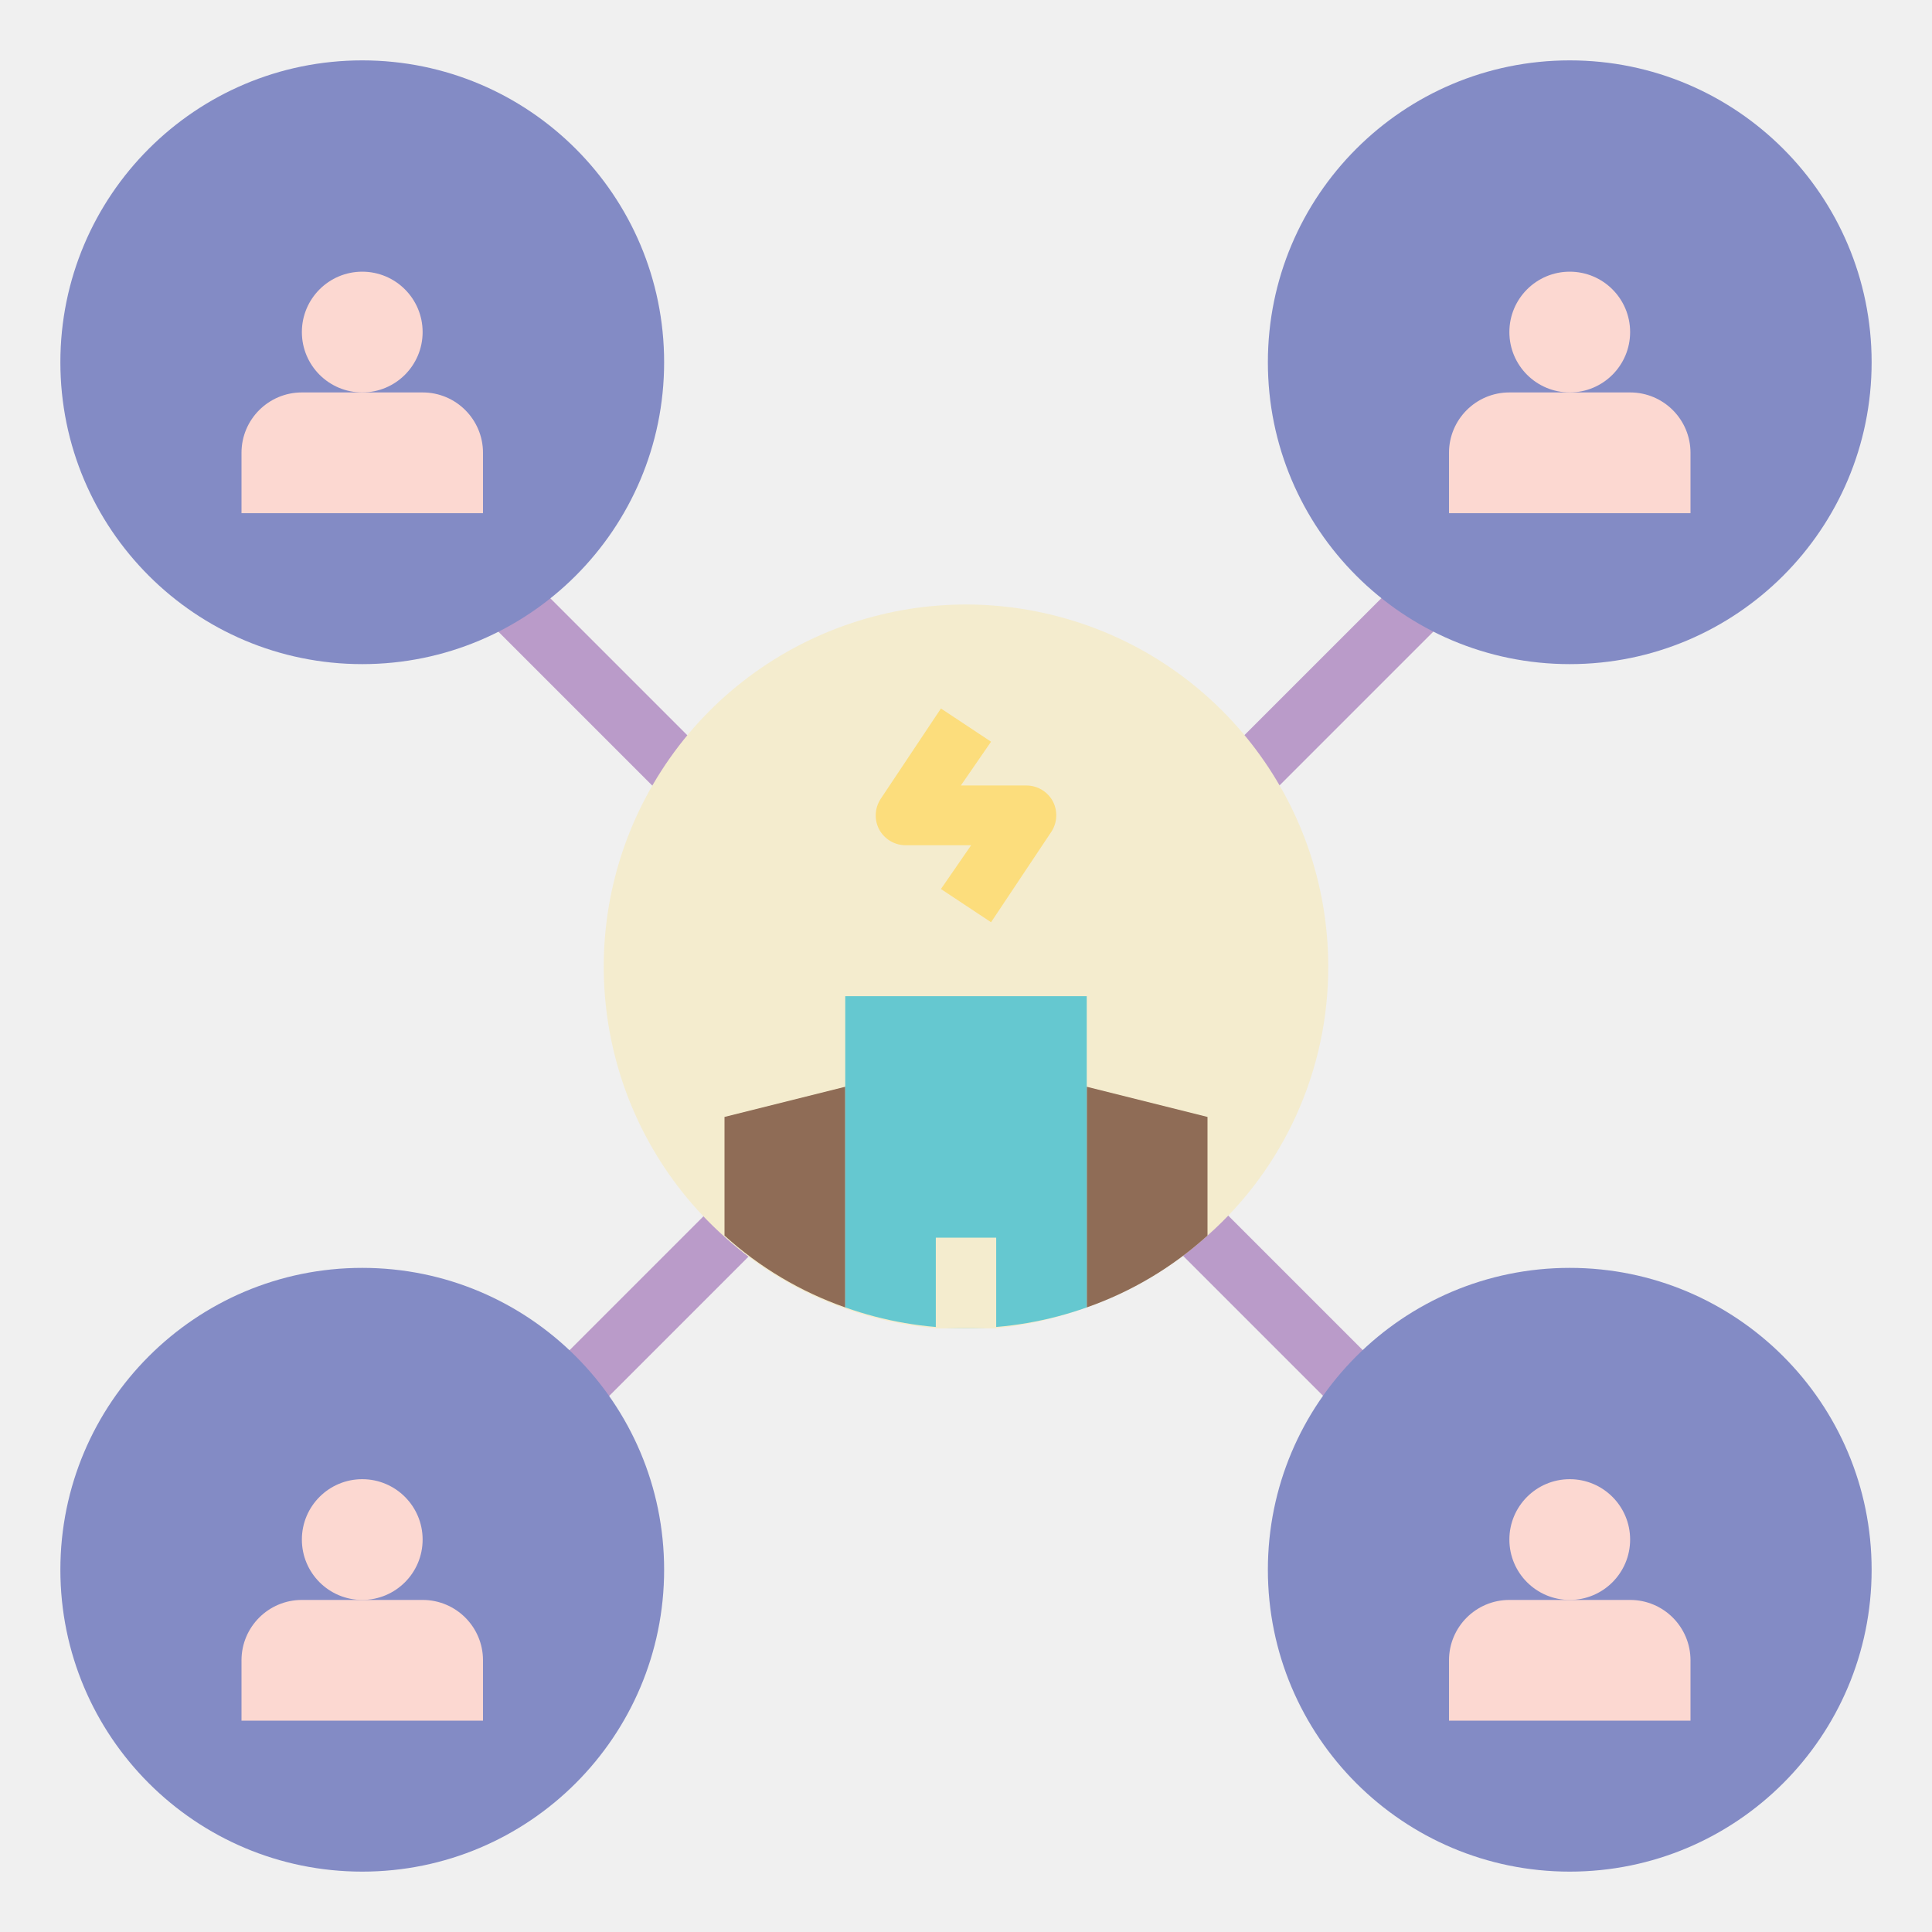
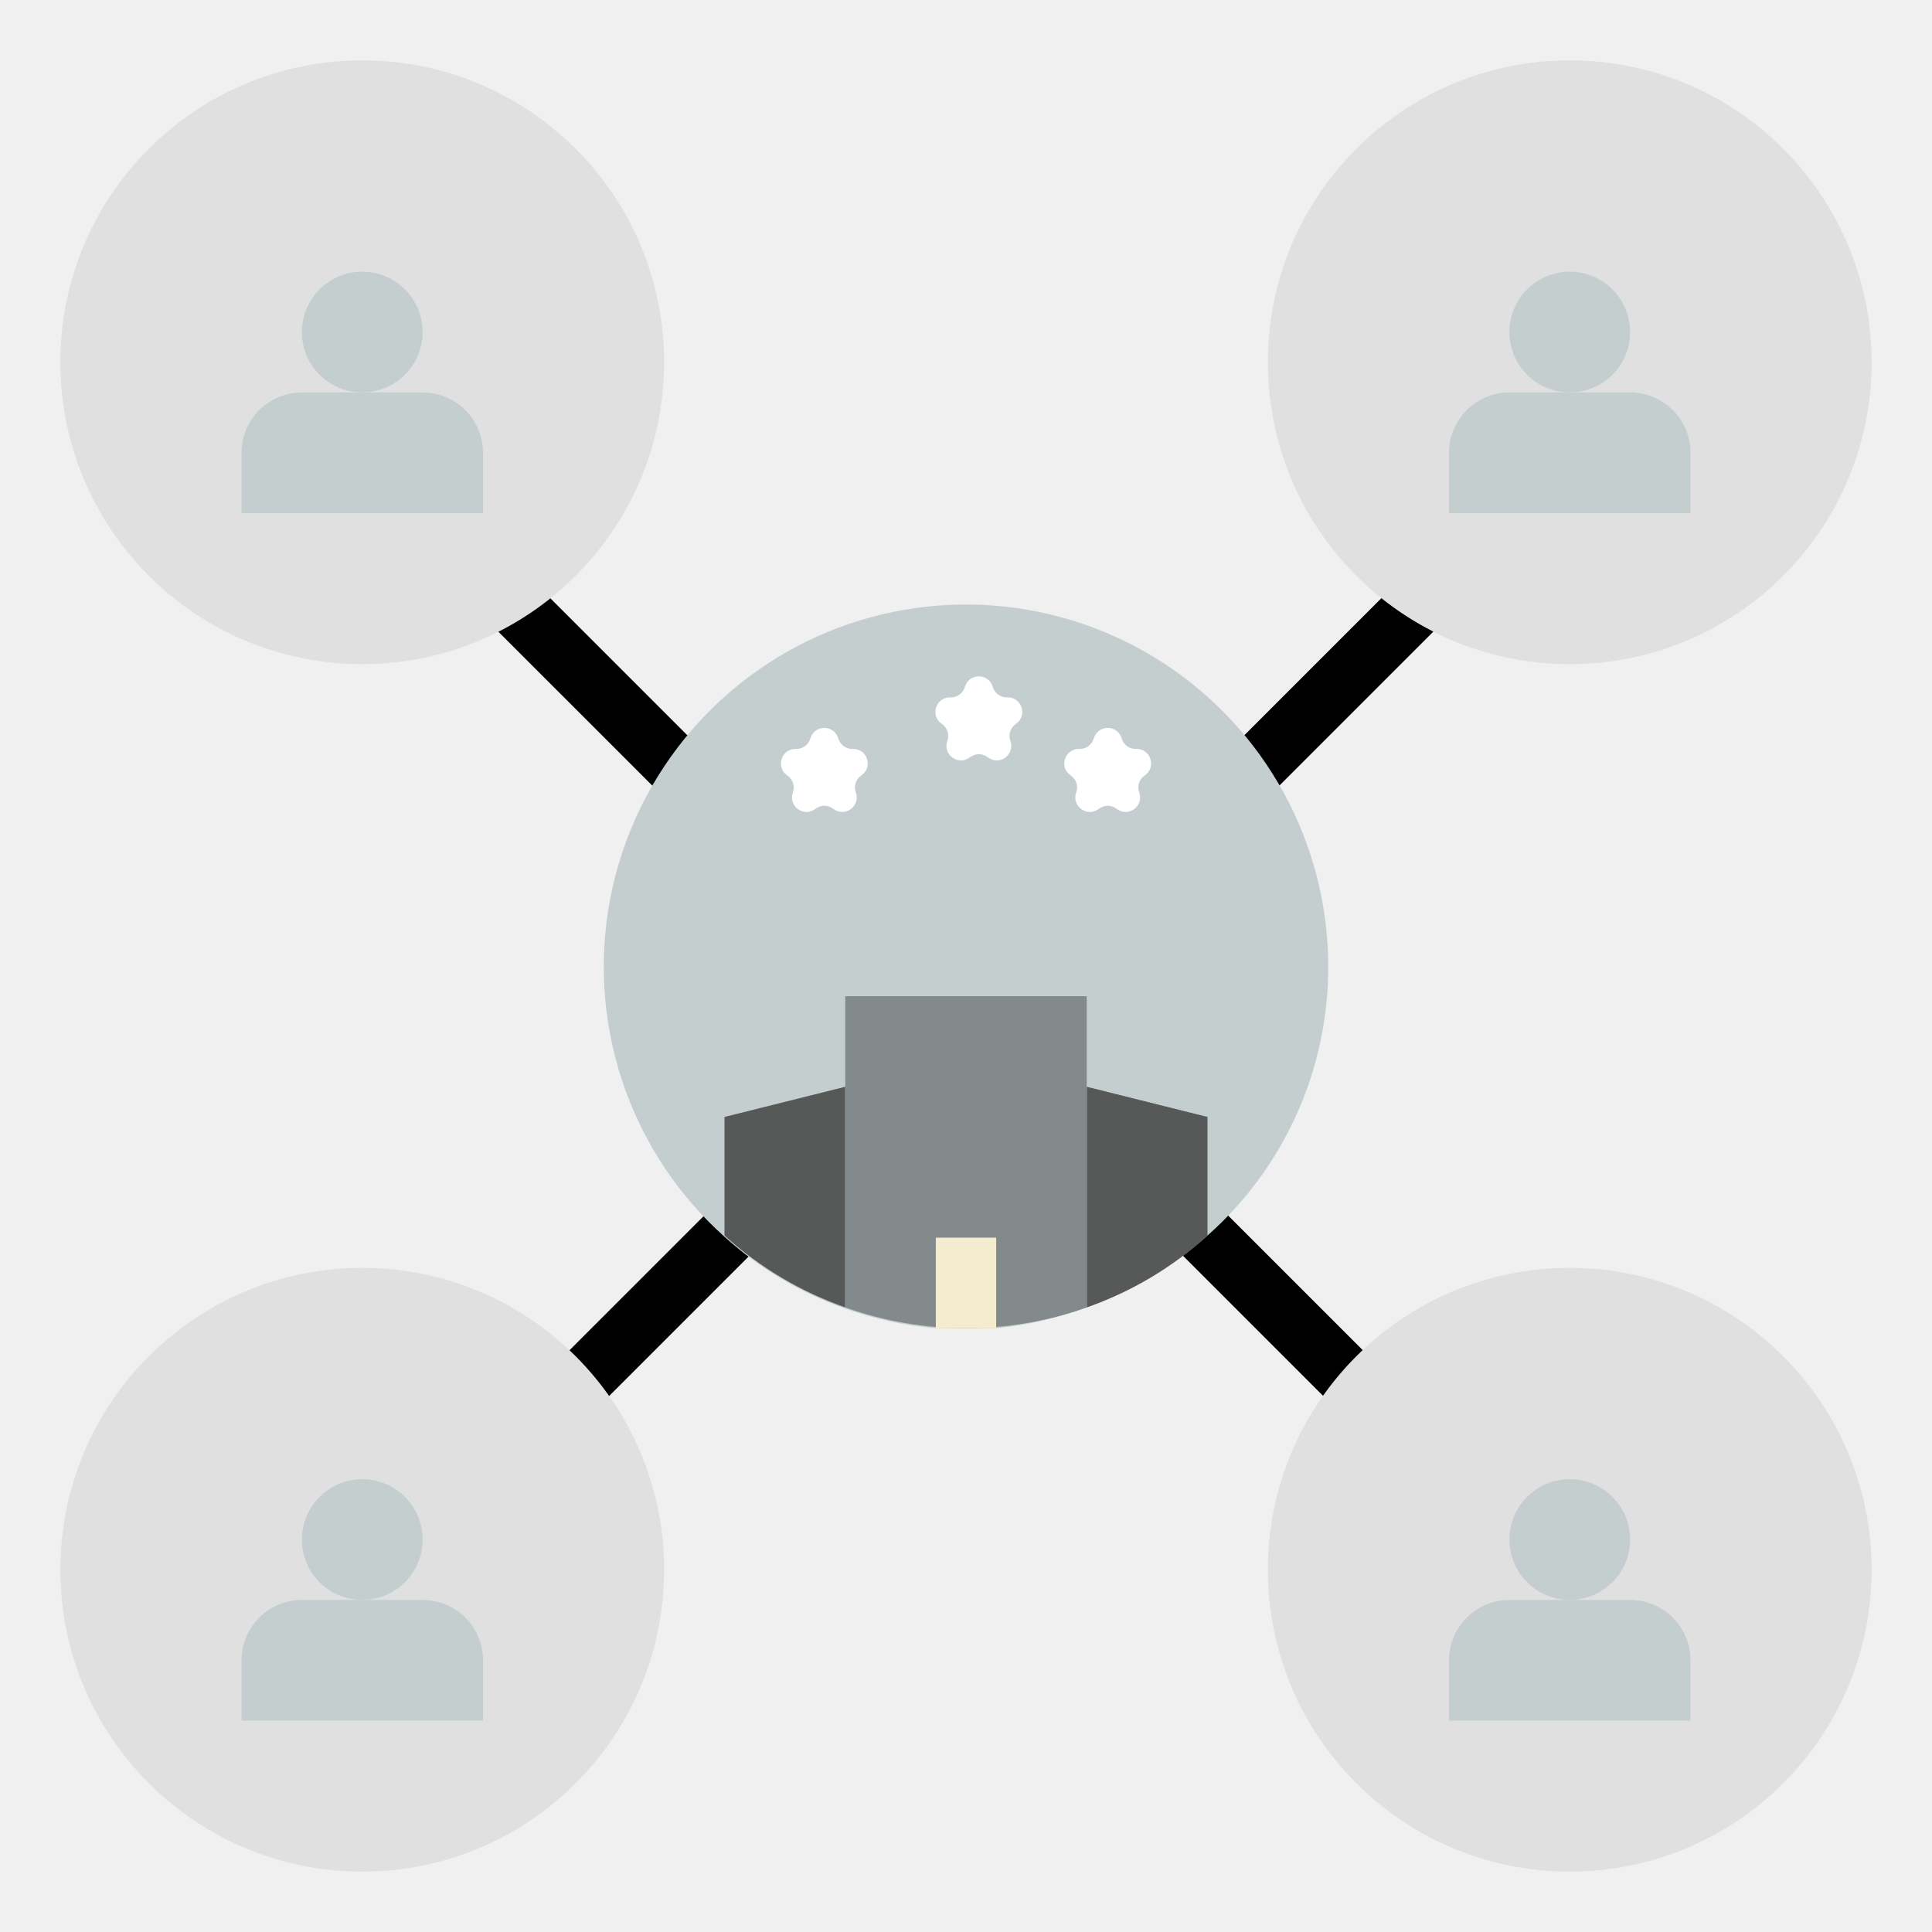
- <svg xmlns="http://www.w3.org/2000/svg" width="800px" height="800px" viewBox="0 0 64 64" data-name="Layer 1" id="Layer_1">
-   <defs>
-     <style>.cls-1{fill:#ba9bc9;}.cls-2{fill:#838bc5;}.cls-3{fill:#f4ecce;}.cls-4{fill:#8f6c56;}.cls-5{fill:#65c8d0;}.cls-6{fill:#fcdd7c;}.cls-7{fill:#fcd8d1;}</style>
-   </defs>
-   <rect class="cls-1" height="2" transform="translate(-3.17 37.93) rotate(-45)" width="9.9" x="39.26" y="21.79" />
-   <rect class="cls-1" height="9.9" transform="translate(-10.32 20.67) rotate(-45)" width="2" x="18.79" y="17.84" />
-   <rect class="cls-1" height="2" transform="translate(-24.17 28.07) rotate(-45)" width="9.9" x="16.84" y="42.21" />
-   <rect class="cls-1" height="9.9" transform="translate(-18.19 42.5) rotate(-45)" width="2" x="41.21" y="38.26" />
-   <circle class="cls-2" cx="52" cy="52" r="10" />
-   <circle class="cls-2" cx="52" cy="12" r="10" />
-   <circle class="cls-2" cx="12" cy="52" r="10" />
-   <circle class="cls-2" cx="12" cy="12" r="10" />
-   <path class="cls-3" d="M44,32a11.88,11.88,0,0,1-4,8.93,11.75,11.75,0,0,1-4,2.38A12,12,0,0,1,33,44c-.33,0-.66,0-1,0s-.67,0-1,0a12,12,0,0,1-3-.65,11.75,11.75,0,0,1-4-2.38A12,12,0,1,1,44,32Z" />
-   <path class="cls-4" d="M28,36v7.31a11.75,11.75,0,0,1-4-2.38V37Z" />
-   <path class="cls-4" d="M40,37v3.93a11.75,11.75,0,0,1-4,2.38V36Z" />
-   <path class="cls-5" d="M36,33V43.31a11.94,11.94,0,0,1-8,0V33Z" />
-   <path class="cls-6" d="M32.83,30.55l-1.66-1.1,1-1.45H30a1,1,0,0,1-.88-.53,1,1,0,0,1,.05-1l2-3,1.66,1.1-1,1.45H34a1,1,0,0,1,.88.53,1,1,0,0,1-.05,1Z" />
-   <circle class="cls-7" cx="52" cy="51" r="2" />
-   <path class="cls-7" d="M50,53h4a2,2,0,0,1,2,2v2a0,0,0,0,1,0,0H48a0,0,0,0,1,0,0V55A2,2,0,0,1,50,53Z" />
-   <circle class="cls-7" cx="12" cy="51" r="2" />
-   <path class="cls-7" d="M10,53h4a2,2,0,0,1,2,2v2a0,0,0,0,1,0,0H8a0,0,0,0,1,0,0V55A2,2,0,0,1,10,53Z" />
-   <circle class="cls-7" cx="52" cy="11" r="2" />
-   <path class="cls-7" d="M50,13h4a2,2,0,0,1,2,2v2a0,0,0,0,1,0,0H48a0,0,0,0,1,0,0V15A2,2,0,0,1,50,13Z" />
-   <circle class="cls-7" cx="12" cy="11" r="2" />
-   <path class="cls-7" d="M10,13h4a2,2,0,0,1,2,2v2a0,0,0,0,1,0,0H8a0,0,0,0,1,0,0V15A2,2,0,0,1,10,13Z" />
-   <path class="cls-3" d="M33,41v3c-.33,0-.66,0-1,0s-.67,0-1,0V41Z" />
+ <svg xmlns="http://www.w3.org/2000/svg" width="40" height="40" viewBox="0 0 40 40" fill="none">
+   <path d="M29.375 11.61L25 15.985L25.884 16.869L30.259 12.494L29.375 11.61Z" fill="black" />
+   <path d="M10.622 11.615L9.738 12.499L14.114 16.874L14.997 15.99L10.622 11.615Z" fill="black" />
+   <path d="M15.366 24.381L10.99 28.756L11.874 29.64L16.249 25.265L15.366 24.381Z" fill="black" />
+   <path d="M24.636 24.375L23.752 25.259L28.127 29.634L29.011 28.75L24.636 24.375Z" fill="black" />
+   <path d="M32.5 38.75C35.952 38.75 38.75 35.952 38.75 32.5C38.75 29.048 35.952 26.25 32.5 26.25C29.048 26.25 26.25 29.048 26.25 32.5C26.25 35.952 29.048 38.75 32.5 38.75Z" fill="#E0E0E0" />
+   <path d="M32.5 13.75C35.952 13.75 38.75 10.952 38.75 7.5C38.75 4.048 35.952 1.25 32.5 1.25C29.048 1.25 26.25 4.048 26.25 7.5C26.25 10.952 29.048 13.75 32.5 13.75Z" fill="#E0E0E0" />
+   <path d="M7.5 38.75C10.952 38.75 13.75 35.952 13.75 32.5C13.75 29.048 10.952 26.25 7.5 26.25C4.048 26.25 1.25 29.048 1.25 32.5C1.25 35.952 4.048 38.75 7.5 38.75Z" fill="#E0E0E0" />
+   <path d="M7.5 13.75C10.952 13.75 13.75 10.952 13.75 7.5C13.75 4.048 10.952 1.25 7.5 1.25C4.048 1.25 1.25 4.048 1.25 7.5C1.25 10.952 4.048 13.75 7.5 13.75Z" fill="#E0E0E0" />
+   <path d="M27.5 20C27.503 21.054 27.282 22.097 26.851 23.059C26.42 24.022 25.789 24.881 25 25.581C24.274 26.238 23.424 26.744 22.5 27.068C21.896 27.292 21.266 27.437 20.625 27.5C20.419 27.5 20.212 27.5 20 27.5C19.788 27.5 19.581 27.5 19.375 27.5C18.735 27.445 18.105 27.308 17.5 27.093C16.576 26.769 15.726 26.263 15 25.606C14.068 24.772 13.359 23.719 12.938 22.541C12.517 21.364 12.397 20.1 12.589 18.865C12.781 17.629 13.278 16.461 14.037 15.467C14.795 14.473 15.79 13.684 16.931 13.172C18.072 12.661 19.322 12.442 20.569 12.537C21.816 12.632 23.019 13.037 24.07 13.716C25.12 14.394 25.984 15.324 26.583 16.422C27.182 17.519 27.497 18.749 27.5 20Z" fill="#C5CECF" />
+   <path d="M17.5 22.5V27.069C16.576 26.745 15.726 26.239 15 25.581V23.125L17.5 22.5Z" fill="#575959" />
+   <path d="M25 23.125V25.581C24.274 26.239 23.424 26.745 22.5 27.069V22.5L25 23.125Z" fill="#393939" fill-opacity="0.78" />
+   <path d="M22.5 20.625V27.069C20.883 27.644 19.117 27.644 17.5 27.069V20.625H22.5Z" fill="#838A8B" />
+   <path d="M32.5 33.125C33.19 33.125 33.75 32.565 33.75 31.875C33.75 31.185 33.19 30.625 32.5 30.625C31.81 30.625 31.25 31.185 31.25 31.875C31.25 32.565 31.81 33.125 32.5 33.125Z" fill="#C5CECF" />
+   <path d="M31.25 33.125H33.75C34.081 33.125 34.4 33.257 34.634 33.491C34.868 33.725 35 34.044 35 34.375V35.625H30V34.375C30 34.044 30.132 33.725 30.366 33.491C30.601 33.257 30.919 33.125 31.25 33.125Z" fill="#C5CECF" />
+   <path d="M7.5 33.125C8.19 33.125 8.75 32.565 8.75 31.875C8.75 31.185 8.19 30.625 7.5 30.625C6.81 30.625 6.25 31.185 6.25 31.875C6.25 32.565 6.81 33.125 7.5 33.125Z" fill="#C5CECF" />
+   <path d="M6.25 33.125H8.75C9.082 33.125 9.399 33.257 9.634 33.491C9.868 33.725 10 34.044 10 34.375V35.625H5V34.375C5 34.044 5.132 33.725 5.366 33.491C5.601 33.257 5.918 33.125 6.25 33.125Z" fill="#C5CECF" />
+   <path d="M32.5 8.125C33.19 8.125 33.75 7.565 33.75 6.875C33.75 6.185 33.19 5.625 32.5 5.625C31.81 5.625 31.25 6.185 31.25 6.875C31.25 7.565 31.81 8.125 32.5 8.125Z" fill="#C5CECF" />
+   <path d="M31.25 8.125H33.75C34.081 8.125 34.4 8.257 34.634 8.491C34.868 8.726 35 9.043 35 9.375V10.625H30V9.375C30 9.043 30.132 8.726 30.366 8.491C30.601 8.257 30.919 8.125 31.25 8.125Z" fill="#C5CECF" />
+   <path d="M7.5 8.125C8.19 8.125 8.75 7.565 8.75 6.875C8.75 6.185 8.19 5.625 7.5 5.625C6.81 5.625 6.25 6.185 6.25 6.875C6.25 7.565 6.81 8.125 7.5 8.125Z" fill="#C5CECF" />
+   <path d="M6.25 8.125H8.75C9.082 8.125 9.399 8.257 9.634 8.491C9.868 8.726 10 9.043 10 9.375V10.625H5V9.375C5 9.043 5.132 8.726 5.366 8.491C5.601 8.257 5.918 8.125 6.25 8.125Z" fill="#C5CECF" />
+   <path d="M20.625 25.625V27.5C20.419 27.5 20.212 27.5 20 27.5C19.788 27.5 19.581 27.5 19.375 27.5V25.625H20.625Z" fill="#F4ECCE" />
+   <path d="M19.981 14.211C20.07 13.935 20.462 13.935 20.551 14.211L20.558 14.231C20.598 14.355 20.713 14.439 20.843 14.439H20.864C21.155 14.439 21.276 14.81 21.041 14.981L21.024 14.994C20.918 15.07 20.874 15.206 20.915 15.329L20.921 15.349C21.011 15.626 20.695 15.856 20.459 15.685L20.442 15.672C20.337 15.596 20.195 15.596 20.09 15.672L20.073 15.685C19.837 15.856 19.521 15.626 19.611 15.349L19.617 15.329C19.658 15.206 19.614 15.07 19.508 14.994L19.491 14.981C19.256 14.81 19.377 14.439 19.668 14.439H19.689C19.819 14.439 19.934 14.355 19.974 14.231L19.981 14.211Z" fill="white" />
+   <path d="M22.649 15.278C22.738 15.002 23.13 15.002 23.219 15.278L23.226 15.299C23.266 15.422 23.381 15.506 23.511 15.506H23.532C23.823 15.506 23.944 15.878 23.709 16.049L23.692 16.061C23.586 16.137 23.542 16.273 23.583 16.396L23.589 16.417C23.679 16.693 23.363 16.923 23.128 16.752L23.11 16.74C23.005 16.663 22.863 16.663 22.758 16.74L22.741 16.752C22.505 16.923 22.189 16.693 22.279 16.417L22.285 16.396C22.326 16.273 22.282 16.137 22.176 16.061L22.159 16.049C21.924 15.878 22.045 15.506 22.336 15.506H22.357C22.487 15.506 22.602 15.422 22.642 15.299L22.649 15.278Z" fill="white" />
+   <path d="M16.782 15.278C16.871 15.002 17.262 15.002 17.352 15.278L17.359 15.299C17.399 15.422 17.514 15.506 17.644 15.506H17.665C17.956 15.506 18.077 15.878 17.841 16.049L17.824 16.061C17.719 16.137 17.675 16.273 17.715 16.396L17.722 16.417C17.812 16.693 17.495 16.923 17.26 16.752L17.243 16.74C17.138 16.663 16.996 16.663 16.89 16.74L16.873 16.752C16.638 16.923 16.322 16.693 16.412 16.417L16.418 16.396C16.458 16.273 16.414 16.137 16.309 16.061L16.292 16.049C16.057 15.878 16.178 15.506 16.468 15.506H16.49C16.62 15.506 16.735 15.422 16.775 15.299L16.782 15.278Z" fill="white" />
</svg>
